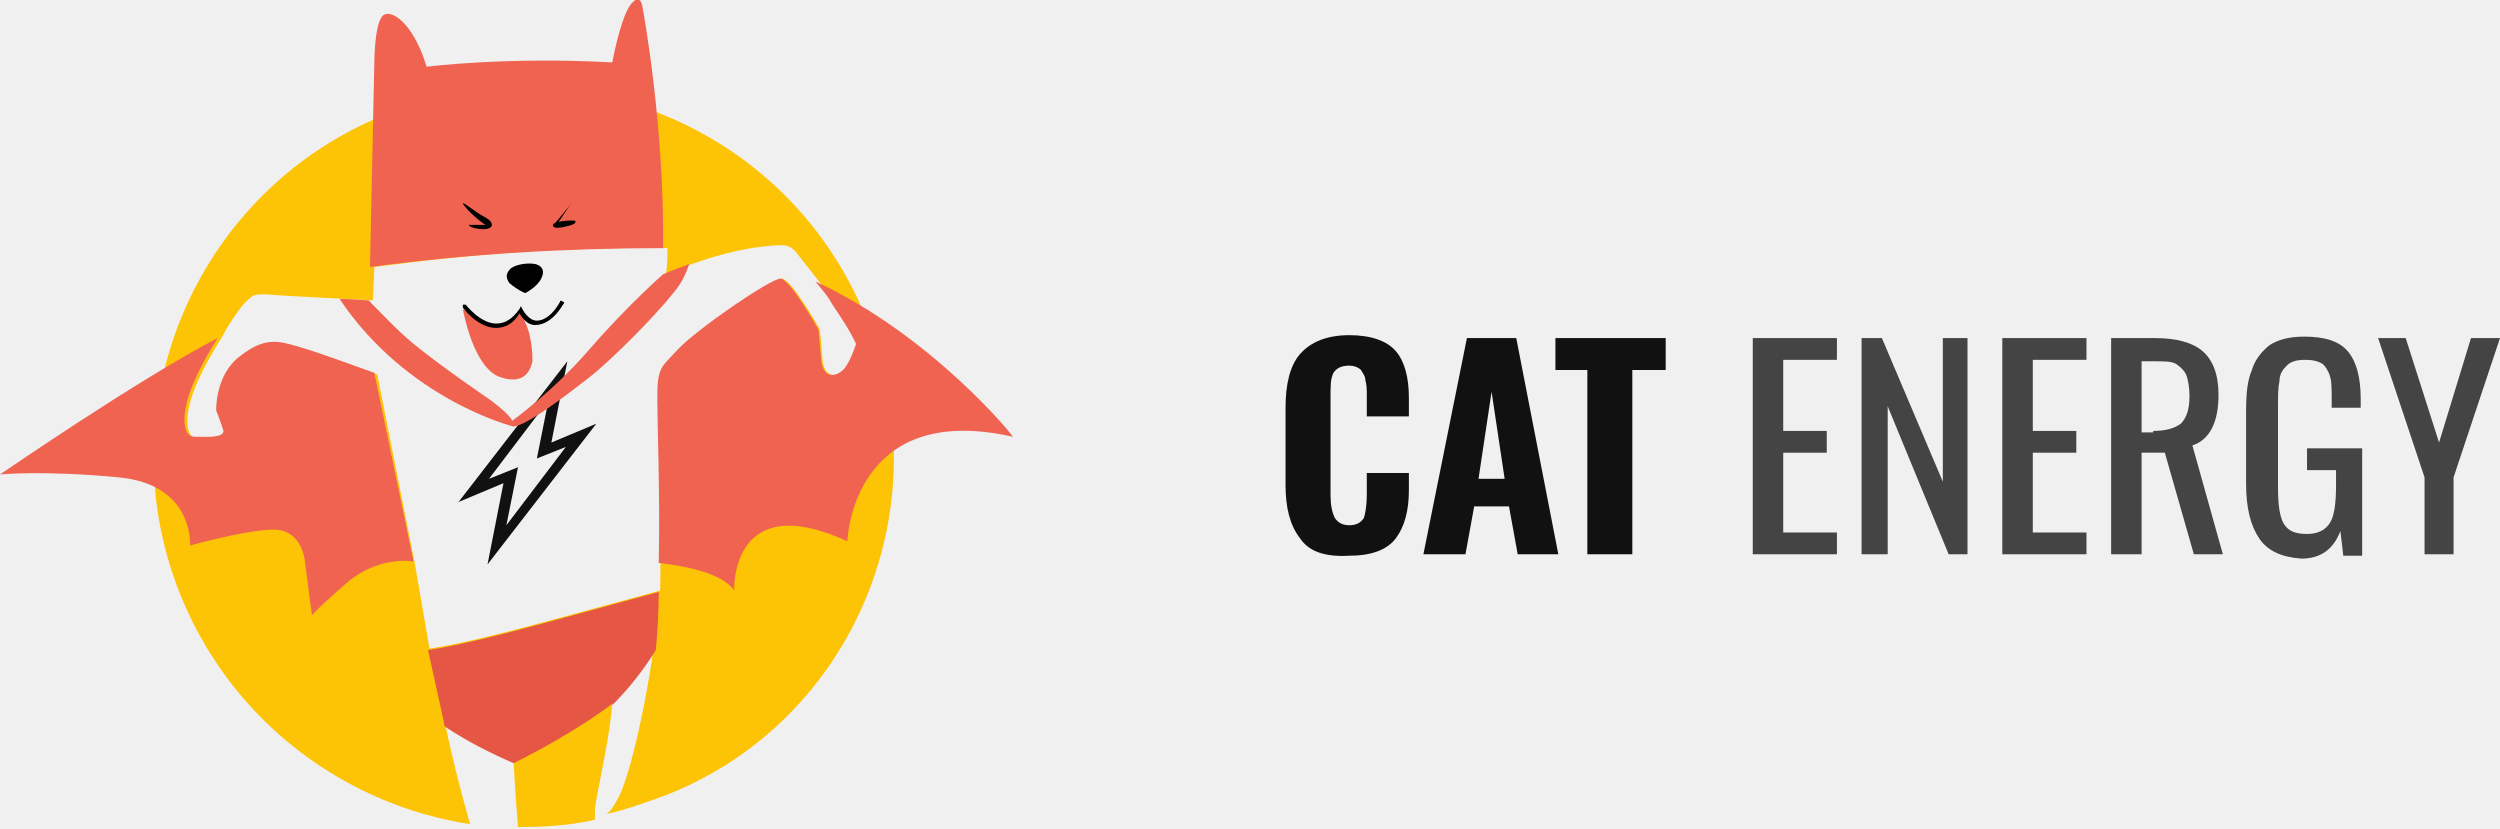
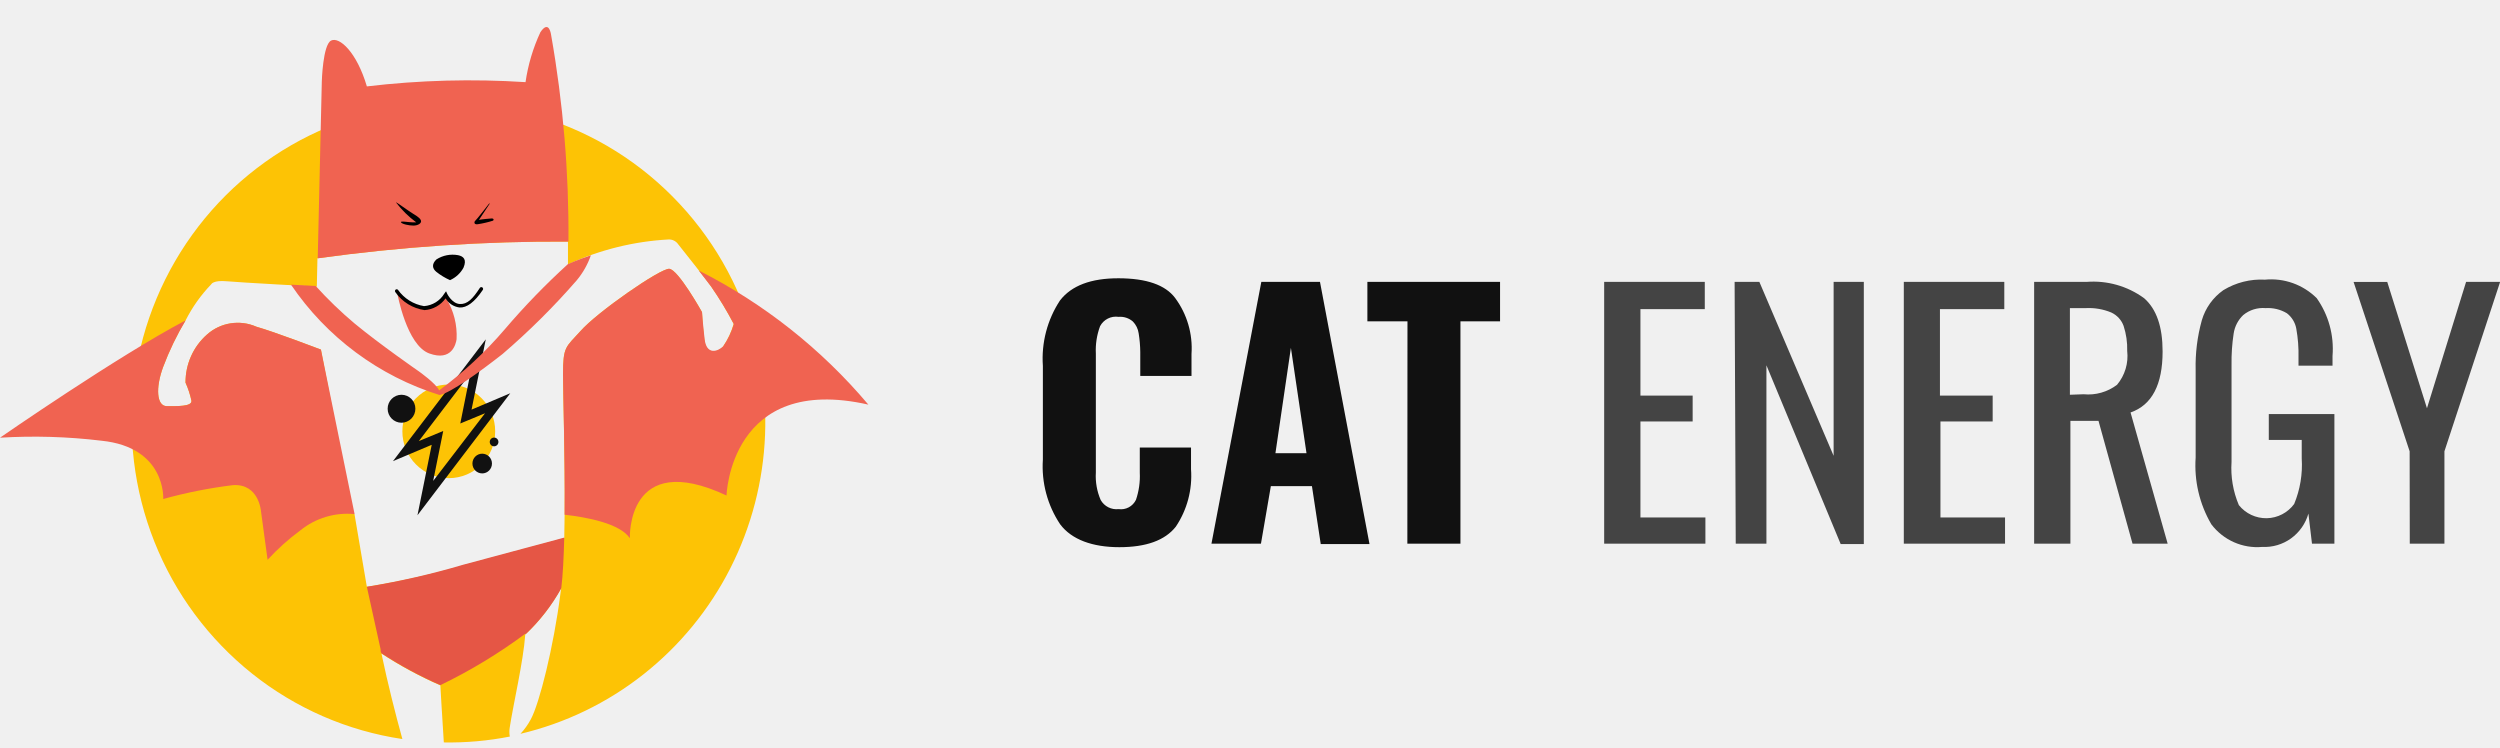
- <svg xmlns="http://www.w3.org/2000/svg" version="1.1" id="Layer_2" x="0px" y="0px" viewBox="0 0 172.3 57.1" style="enable-background:new 0 0 172.3 57.1;" xml:space="preserve">
-   <style type="text/css">
-     .st0 {
-       fill: #FDC305;
-     }
-     .st1 {
-       fill: #F06351;
-     }
-     .st2 {
-       fill: #E55645;
-     }
-     .st3 {
-       fill: #111111;
-     }
-     .st4 {
-       fill: #444444;
-     }
-   </style>
-   <path class="st0" d="M59.6,21.7C54.2,8.7,39.3,2.6,26.3,8S7.1,28.4,12.6,41.4c3.6,8.5,11.3,14.1,19.8,15.4c-0.6-2.1-1.2-4.4-1.7-6.8   c1.5,1,3.1,1.8,4.7,2.5c0,0,0,0,0,0c0,0,0.1,2.1,0.3,4.5c1.8,0,3.5-0.1,5.3-0.5c0-0.2,0-0.4,0-0.8c0.3-1.9,1.1-5.2,1.2-7.4   c1.1-1.1,2.1-2.3,2.9-3.7c0,0,0,0,0,0c0,0.1,0,0.3-0.1,0.4c-0.6,4.2-1.7,8.8-2.4,10c-0.2,0.4-0.5,0.9-0.8,1.1   c1.4-0.3,2.7-0.8,4.1-1.3C58.9,49.7,65.1,34.7,59.6,21.7z M58.2,25.5c-0.4,0.4-1.3,0.7-1.5-0.6c-0.1-1.3-0.2-2.2-0.2-2.2   s-1.9-3.4-2.6-3.5c-0.7,0-5.8,3.5-7.1,4.9c-1.2,1.3-1.4,1.2-1.4,3.5c0,1.7,0.2,8.1,0.1,13.1v0v0c0,0-2.2,0.6-8.1,2.2   c-5.9,1.6-7.8,1.8-7.8,1.8l-1-5.8c0,0,0,0,0,0c0,0,0,0,0,0c0,0,0,0,0,0c0,0,0,0,0,0c0,0,0,0,0,0c0,0,0,0,0,0l-2.6-13.1   c0,0-3.8-1.4-5.2-1.8c-1.4-0.4-2.3-0.7-4,0.6c-1.8,1.3-1.7,3.8-1.7,3.8s0.4,1,0.5,1.4c0,0.5-1.2,0.4-2,0.4s-0.9-1.4-0.3-3.1   c0.6-1.7,1.9-3.7,1.9-3.7s1.2-2.3,2.1-2.9c0,0,0.1-0.3,1.2-0.2c1.1,0.1,7.2,0.4,7.2,0.4l0.1-2.3c6.7-0.9,13.4-1.4,20.2-1.3   c0,0.6,0,1.2-0.1,1.8c0,0,4.4-2,8.1-2c0,0,0.4,0,0.8,0.4c0.3,0.4,2.4,3,2.6,3.4c0.2,0.4,1.2,1.7,1.8,3C59,23.7,58.6,25.1,58.2,25.5z   " />
-   <path class="st1" d="M56.2,19.4c0.5,0.6,0.9,1.1,1,1.3c0.2,0.4,1.2,1.7,1.8,3c0,0-0.4,1.3-0.9,1.8c-0.4,0.4-1.3,0.7-1.5-0.6   c-0.1-1.3-0.2-2.2-0.2-2.2s-1.9-3.4-2.6-3.5c-0.7,0-5.8,3.5-7.1,4.9c-1.2,1.3-1.4,1.2-1.4,3.5c0,1.5,0.2,6.6,0.1,11.2   c1.8,0.2,4.4,0.7,5.2,1.9c0,0-0.3-7.1,7.8-3.4c0,0,0.3-9.7,11.4-7.2C69.9,30.1,64.2,23.1,56.2,19.4z" />
-   <path class="st1" d="M45.7,17.1c0.1-8.5-1.4-16.5-1.4-16.5s-0.1-1.3-0.9-0.2c-0.7,1.1-1.2,3.9-1.2,3.9c-7.4-0.4-12.8,0.3-12.8,0.3   c-0.8-2.7-2.2-3.9-2.9-3.6c-0.7,0.3-0.7,3.3-0.7,3.3l-0.3,14.1C32.2,17.5,39,17.1,45.7,17.1z" />
-   <path class="st2" d="M45.2,44.8c0.1-1.1,0.2-2.5,0.2-4c0,0-2.2,0.6-8.1,2.2c-5.9,1.6-7.8,1.8-7.8,1.8l1.1,5c0,0.1,0,0.2,0.1,0.3   c1.5,1,3.1,1.8,4.7,2.5c4.4-2.2,6.8-4.1,6.8-4.1c0,0,0,0,0,0.1C43.4,47.4,44.4,46.1,45.2,44.8z" />
-   <path d="M31.9,14c0-0.1,1,0.7,1.4,0.9s0.6,0.4,0.6,0.6s-0.3,0.3-0.6,0.3s-0.9-0.1-1-0.3c0,0,0.6,0,0.9,0h0.3   C33.5,15.6,32.1,14.5,31.9,14z" />
-   <path d="M39.3,14.1c0,0-1,1.3-1.1,1.3s-0.2,0.3,0.2,0.3s1.1-0.2,1.2-0.3s0.1-0.2-0.1-0.2c-0.2,0-0.7,0-1,0.1L39.3,14.1   C39.4,14.1,39.4,14,39.3,14.1z" />
-   <path d="M36.2,20.2c0,0,0.8-0.4,1.1-1s0-0.9-0.4-1c-0.5-0.1-1.3,0-1.7,0.3c-0.4,0.4-0.3,0.7-0.1,1C35.3,19.7,35.9,20.1,36.2,20.2z" />
-   <path class="st1" d="M35.8,21.4c0,0-0.2,0.4-0.5,0.6c-0.2,0.2-0.6,0.4-1,0.4c-0.6,0-1.1-0.2-1.5-0.4c-0.2-0.1-0.4-0.3-0.5-0.4   c-0.2-0.2-0.4-0.3-0.4-0.3s0.7,4.1,2.6,4.7c1.8,0.6,2.1-0.7,2.2-1.1c0-0.3,0-2.1-0.8-3.2C35.9,21.4,35.9,21.6,35.8,21.4z" />
-   <g>
-     <path d="M34.2,22.6C34.1,22.6,34.1,22.6,34.2,22.6c-1.3,0-2.3-1.4-2.3-1.4c0-0.1,0-0.2,0-0.2c0.1,0,0.2,0,0.2,0c0,0,1,1.3,2.1,1.3     c0,0,0,0,0,0c0.6,0,1.1-0.3,1.6-1l0.1-0.2l0.1,0.2c0,0,0.4,0.8,1,0.8c0.5,0,1.1-0.4,1.6-1.3c0-0.1,0.1-0.1,0.2,0     c0.1,0,0.1,0.1,0,0.2c-0.6,1-1.3,1.4-1.9,1.4c-0.6,0-0.9-0.5-1.1-0.8C35.4,22.3,34.8,22.6,34.2,22.6z" />
+ <svg xmlns="http://www.w3.org/2000/svg" fill="none" viewBox="0 0 174 52">
+   <defs />
+   <g clip-path="url(#clip0)">
+     <path fill="#FDC305" d="M51.582 20.854a22.231 22.231 0 00-6.936-9.09 21.96 21.96 0 00-10.503-4.396A21.887 21.887 0 0022.865 8.83a22.083 22.083 0 00-9.058 6.934 22.354 22.354 0 00-4.43 10.564 22.432 22.432 0 001.373 11.386 22.238 22.238 0 006.813 9.184 21.965 21.965 0 0010.442 4.54c-.5-1.815-1.008-3.822-1.456-5.951a27.756 27.756 0 004.1 2.215s.104 1.877.241 3.971c1.54.027 3.08-.11 4.592-.408a1.874 1.874 0 010-.66c.25-1.625.939-4.553 1.077-6.439a13.212 13.212 0 002.498-3.224l-.052.383c-.474 3.701-1.464 7.655-2.067 8.75a4.845 4.845 0 01-.715.999 22.006 22.006 0 008.563-4.141 22.237 22.237 0 006.047-7.386 22.45 22.45 0 00.749-18.694zm-1.266 3.293c-.38.374-1.163.626-1.293-.504-.129-1.13-.163-1.92-.163-1.92s-1.663-2.98-2.283-3.015c-.62-.035-5.022 3.015-6.185 4.344-1.008 1.121-1.206 1.043-1.206 3.015 0 1.486.19 7.1.086 11.392l-7.02 1.886a54.724 54.724 0 01-6.72 1.494l-.861-5.066h-.12L22.335 24.33s-3.282-1.252-4.488-1.59a3.213 3.213 0 00-3.445.547c-.472.417-.85.931-1.107 1.509a4.437 4.437 0 00-.384 1.836c.182.404.321.826.414 1.26.043.417-1.034.374-1.723.374-.69 0-.793-1.251-.25-2.72.424-1.129.948-2.217 1.568-3.25a10.312 10.312 0 011.783-2.51s.12-.296 1.077-.21c.956.088 6.271.374 6.271.374l.043-1.972a121.95 121.95 0 0117.436-1.165v1.59a19.265 19.265 0 017.011-1.737.778.778 0 01.664.339c.293.373 2.076 2.607 2.283 2.928.579.835 1.105 1.705 1.576 2.607a5.44 5.44 0 01-.75 1.599v.008z" />
+     <path fill="#F06351" d="M48.636 18.83c.405.52.758.981.862 1.12.579.835 1.105 1.706 1.576 2.607a5.444 5.444 0 01-.74 1.547c-.38.373-1.164.625-1.293-.504-.13-1.13-.18-1.877-.18-1.877s-1.663-2.98-2.283-3.015c-.62-.035-5.023 3.015-6.186 4.344-1.008 1.121-1.206 1.043-1.206 3.015 0 1.304.147 5.779.112 9.758 1.56.174 3.851.609 4.54 1.634 0 0-.25-6.239 6.728-2.972 0 0 .241-8.506 9.872-6.325a37.712 37.712 0 00-11.802-9.333zM39.565 16.814A79.248 79.248 0 0038.36 2.45s-.129-1.13-.749-.208a12.47 12.47 0 00-1.034 3.475 60.535 60.535 0 00-11.043.296c-.707-2.39-1.913-3.476-2.49-3.189-.577.287-.646 2.85-.646 2.85l-.284 12.304a121.956 121.956 0 0117.452-1.165z" />
+     <path fill="#E55645" d="M39.065 40.943c.112-.93.172-2.163.207-3.527l-7.02 1.885a54.73 54.73 0 01-6.72 1.538l.957 4.345c0 .095 0 .19.06.286a27.764 27.764 0 004.1 2.216 36.485 36.485 0 005.927-3.589v.053a13.208 13.208 0 002.49-3.207z" />
+     <path fill="#000" d="M27.566 14.094c-.043-.087.861.59 1.214.8.353.208.526.364.526.512 0 .148-.224.295-.534.295-.31 0-.793-.104-.862-.226-.069-.121.517 0 .81 0h.25a6.99 6.99 0 01-1.404-1.381zM34.026 14.19s-.861 1.112-.939 1.164c-.077.052-.146.295.164.252a6.911 6.911 0 001.051-.244c.095-.052.06-.173-.103-.156-.164.017-.586.043-.862.096l.732-1.104s.026-.104-.043-.009zM31.322 19.498c.399-.177.729-.482.938-.868.242-.574 0-.791-.379-.87a2.095 2.095 0 00-1.507.296c-.336.322-.293.634 0 .869.29.23.61.423.948.573z" />
+     <path fill="#F06351" d="M31.011 20.593a1.78 1.78 0 01-.396.522c-.245.199-.547.314-.861.33a1.866 1.866 0 01-1.327-.383 1.725 1.725 0 01-.456-.39.862.862 0 00-.31-.218s.645 3.572 2.213 4.145c1.568.573 1.86-.66 1.904-.99a4.925 4.925 0 00-.706-2.816c0-.26-.018-.087-.06-.2z" />
+     <path fill="#000" d="M29.547 21.584a2.998 2.998 0 01-2.024-1.243.131.131 0 010-.173.122.122 0 01.086-.037.121.121 0 01.086.037 2.785 2.785 0 001.817 1.138 1.806 1.806 0 001.413-.87l.12-.164.087.191s.327.66.861.695c.534.035.913-.365 1.404-1.12a.123.123 0 01.172-.035.125.125 0 01.035.173c-.574.852-1.117 1.26-1.628 1.225a1.328 1.328 0 01-.965-.634 1.954 1.954 0 01-1.464.817z" />
+     <path fill="#FDC305" d="M31.235 33.28c1.784 0 3.23-1.46 3.23-3.259 0-1.8-1.446-3.258-3.23-3.258s-3.23 1.458-3.23 3.258 1.446 3.258 3.23 3.258z" />
+     <path fill="#111" d="M35.516 27.37l-2.696 1.14.99-4.893-6.46 8.48 2.697-1.138-.991 4.901 6.46-8.49zM29.151 30.7l3.583-4.701-.698 3.476 1.723-.713-3.61 4.71.699-3.476-1.697.704zM27.945 29.422a.969.969 0 00.965-.974.97.97 0 00-.965-.973.97.97 0 00-.965.973c0 .538.432.974.965.974zM33.561 32.95c.376 0 .68-.308.68-.687a.684.684 0 00-.68-.687.684.684 0 00-.68.687c0 .379.304.686.68.686zM34.388 31.064a.303.303 0 00.302-.304.303.303 0 00-.302-.305.303.303 0 00-.301.305c0 .168.135.304.301.304z" />
+     <path fill="#F06351" d="M39.522 18.386a49.73 49.73 0 00-4.384 4.527 27.555 27.555 0 01-4.574 4.258c-.19-.46-1.405-1.32-1.405-1.32s-2.704-1.869-4.48-3.337a27.578 27.578 0 01-2.704-2.607l-1.723-.096a19.507 19.507 0 0010.337 7.681c.741-.121 2.826-1.624 4.385-2.85a49.885 49.885 0 005.169-5.135c.429-.514.761-1.103.982-1.738-.982.33-1.603.617-1.603.617zM22.337 24.33s-3.282-1.252-4.488-1.59a3.214 3.214 0 00-3.446.547c-.472.417-.85.931-1.107 1.509a4.439 4.439 0 00-.383 1.836c.182.404.32.826.413 1.26.043.417-1.033.374-1.723.374-.689 0-.792-1.251-.25-2.72.424-1.129.949-2.217 1.568-3.25C8.227 24.764 0 30.464 0 30.464a39.136 39.136 0 017.055.209c4.523.46 4.307 4.058 4.307 4.058a33.033 33.033 0 014.85-.965c1.826-.121 1.956 1.842 1.956 1.842l.456 3.354a15.804 15.804 0 012.283-2.05 5.189 5.189 0 013.773-1.13L22.337 24.33z" />
+     <path fill="#111" d="M73.79 36.495a7.25 7.25 0 01-1.206-4.51v-6.517a7.364 7.364 0 011.189-4.553c.798-1.037 2.162-1.553 4.091-1.547 1.93.006 3.236.46 3.92 1.364a5.875 5.875 0 011.145 3.902v1.53h-3.566v-1.66a8.768 8.768 0 00-.112-1.304 1.464 1.464 0 00-.405-.825 1.341 1.341 0 00-.99-.322 1.248 1.248 0 00-1.292.652 4.79 4.79 0 00-.293 1.911v8.273c-.04.654.076 1.31.336 1.911a1.265 1.265 0 001.25.634c.241.035.488-.008.705-.124.216-.115.391-.297.5-.519a5.114 5.114 0 00.267-1.902V31.15h3.566v1.503a6.342 6.342 0 01-1.06 4.006c-.758.955-2.067 1.425-3.928 1.425-1.86 0-3.316-.522-4.117-1.59zM87.788 19.62h4.083l3.446 18.247h-3.394l-.612-4.031h-2.86l-.689 4.005h-3.445l3.471-18.22zm3.144 11.922l-1.085-7.334-1.077 7.334h2.162zM97.962 22.366H95.17V19.62h9.234v2.746h-2.757V37.84h-3.695l.008-15.475z" />
+     <path fill="#444" d="M111.65 19.62h7.003v1.894h-4.479v6.022h3.635v1.799h-3.635v6.682h4.522v1.824h-7.046v-18.22zM120.729 19.62h1.723l5.168 12.104V19.62h2.102v18.247h-1.611l-5.168-12.442V37.84h-2.136l-.078-18.22zM132.505 19.62h6.994v1.894h-4.479v6.022h3.67v1.799h-3.635v6.682h4.496v1.824h-7.046v-18.22zM141.576 19.62h3.635a5.994 5.994 0 014.023 1.138c.861.756 1.283 1.99 1.283 3.702 0 2.317-.744 3.733-2.231 4.249l2.584 9.132h-2.446l-2.369-8.55H144.1v8.55h-2.524v-18.22zm3.445 7.82c.83.081 1.66-.154 2.326-.66a3.115 3.115 0 00.706-2.355 5.12 5.12 0 00-.249-1.738 1.645 1.645 0 00-.862-.938 4.068 4.068 0 00-1.766-.304h-1.111v6.03l.956-.035zM153.911 36.495a8.104 8.104 0 01-1.094-4.65v-6.082a11.857 11.857 0 01.431-3.475 3.894 3.894 0 011.499-2.094 5.056 5.056 0 012.894-.73c.657-.063 1.32.02 1.941.241a4.526 4.526 0 011.66 1.045 6.12 6.12 0 011.102 4.023v.678h-2.368v-.565a10.088 10.088 0 00-.155-2.016 1.742 1.742 0 00-.655-1.069 2.567 2.567 0 00-1.482-.356 2.158 2.158 0 00-1.559.486 2.229 2.229 0 00-.663 1.287c-.109.715-.158 1.439-.147 2.163v6.769a6.575 6.575 0 00.509 3.006 2.434 2.434 0 001.944.912 2.426 2.426 0 001.906-.99 7.111 7.111 0 00.526-3.171V30.62h-2.292v-1.799h4.566v9.02h-1.56l-.249-2.095a3.211 3.211 0 01-1.206 1.725 3.158 3.158 0 01-2.007.595 3.985 3.985 0 01-1.971-.328 4.02 4.02 0 01-1.57-1.244zM167.711 31.411l-3.902-11.79h2.343l2.765 8.793 2.722-8.794h2.369l-3.876 11.791v6.43h-2.412l-.009-6.43z" />
  </g>
-   <path class="st3" d="M41.1,29.2l-3.1,1.3l1.1-5.6l-7.5,9.7l3.1-1.3l-1.1,5.6L41.1,29.2z M33.7,33l4.1-5.4l-0.8,4l2-0.8l-4.1,5.4   l0.8-4L33.7,33z" />
-   <path class="st1" d="M45.7,18.9c0,0-2.5,2.2-5.1,5.2c-2.5,2.9-5.3,4.9-5.3,4.9c-0.2-0.5-1.6-1.5-1.6-1.5s-3.1-2.1-5.2-3.8   c-1.2-1-2.3-2.2-3.1-3c-0.3,0-1.1-0.1-2-0.1c4.7,7,12,8.8,12,8.8c0.9-0.1,3.3-1.9,5.1-3.3s4.8-4.5,5.9-5.9c0.6-0.7,0.9-1.4,1.1-2   C46.4,18.6,45.7,18.9,45.7,18.9z" />
-   <path class="st1" d="M25.8,25.7c0,0-3.8-1.4-5.2-1.8c-1.4-0.4-2.3-0.7-4,0.6c-1.8,1.3-1.7,3.8-1.7,3.8s0.4,1,0.5,1.4   c0,0.5-1.2,0.4-2,0.4s-0.9-1.4-0.3-3.1c0.6-1.7,1.9-3.7,1.9-3.7c-5.4,2.8-15,9.4-15,9.4s2.9-0.3,8.2,0.2c5.2,0.5,4.9,4.7,4.9,4.7   s3.5-1,5.6-1.1c2.1-0.1,2.3,2.1,2.3,2.1l0.5,3.8c0,0,0.5-0.6,2.6-2.4c1.9-1.5,3.9-1.4,4.4-1.3c0,0,0,0,0,0L25.8,25.7z" />
-   <g>
-     <path class="st3" d="M89.6,37.1c-0.7-0.9-1-2.1-1-3.7v-5.3c0-1.6,0.3-2.9,1-3.7c0.7-0.8,1.8-1.3,3.4-1.3c1.5,0,2.6,0.4,3.2,1.1     c0.6,0.7,0.9,1.8,0.9,3.2v1.3h-2.9v-1.4c0-0.4,0-0.8-0.1-1.1c0-0.3-0.2-0.5-0.3-0.7c-0.2-0.2-0.5-0.3-0.8-0.3     c-0.6,0-0.9,0.2-1.1,0.5c-0.2,0.4-0.2,0.9-0.2,1.6v6.8c0,0.7,0.1,1.2,0.3,1.6c0.2,0.3,0.5,0.5,1,0.5c0.5,0,0.8-0.2,1-0.5     c0.1-0.3,0.2-0.9,0.2-1.6v-1.5h2.9v1.2c0,1.4-0.3,2.5-0.9,3.3c-0.6,0.8-1.7,1.2-3.2,1.2C91.3,38.4,90.2,38,89.6,37.1z" />
-     <path class="st3" d="M101.1,23.3h3.4l2.9,14.9h-2.8l-0.6-3.3h-2.4l-0.6,3.3h-2.9L101.1,23.3z M103.7,33l-0.9-6l-0.9,6H103.7z" />
-     <path class="st3" d="M109.5,25.5h-2.3v-2.2h7.6v2.2h-2.3v12.7h-3.1V25.5z" />
-     <path class="st4" d="M120.8,23.3h5.8v1.5h-3.7v4.9h3v1.5h-3v5.5h3.7v1.5h-5.8V23.3z" />
-     <path class="st4" d="M128.3,23.3h1.4l4.2,9.9v-9.9h1.7v14.9h-1.3L130.1,28v10.2h-1.8V23.3z" />
-     <path class="st4" d="M138,23.3h5.8v1.5h-3.7v4.9h3v1.5h-3v5.5h3.7v1.5H138V23.3z" />
-     <path class="st4" d="M145.5,23.3h3c1.5,0,2.6,0.3,3.3,0.9c0.7,0.6,1.1,1.6,1.1,3c0,1.9-0.6,3.1-1.8,3.5l2.1,7.5h-2l-2-7h-1.6v7     h-2.1V23.3z M148.4,29.7c0.9,0,1.5-0.2,1.9-0.5c0.4-0.4,0.6-1,0.6-1.9c0-0.6-0.1-1.1-0.2-1.4c-0.1-0.3-0.4-0.6-0.7-0.8     c-0.3-0.2-0.8-0.2-1.5-0.2h-0.9v4.9H148.4z" />
-     <path class="st4" d="M155.7,37.1c-0.6-0.9-0.9-2.1-0.9-3.8v-5c0-1.2,0.1-2.1,0.4-2.8c0.2-0.7,0.7-1.3,1.2-1.7     c0.6-0.4,1.4-0.6,2.4-0.6c1.4,0,2.4,0.3,3,1c0.6,0.7,0.9,1.8,0.9,3.3v0.6h-2v-0.5c0-0.7,0-1.3-0.1-1.6c-0.1-0.4-0.3-0.7-0.5-0.9     c-0.3-0.2-0.7-0.3-1.2-0.3c-0.6,0-1,0.1-1.3,0.4c-0.3,0.3-0.5,0.6-0.5,1.1c-0.1,0.4-0.1,1-0.1,1.8v5.5c0,1.1,0.1,2,0.4,2.5     c0.3,0.5,0.8,0.7,1.6,0.7c0.8,0,1.3-0.3,1.6-0.8c0.3-0.5,0.4-1.4,0.4-2.6v-1H159v-1.5h3.8v7.4h-1.3l-0.2-1.7     c-0.5,1.3-1.4,1.9-2.7,1.9C157.3,38.4,156.3,38,155.7,37.1z" />
-     <path class="st4" d="M167.1,32.9l-3.2-9.6h1.9l2.3,7.2l2.2-7.2h2l-3.2,9.6v5.3h-2V32.9z" />
-   </g>
+   <defs>
+     <clipPath id="clip0">
+       <path fill="#fff" d="M0 0h174v51.683H0z" />
+     </clipPath>
+   </defs>
</svg>
